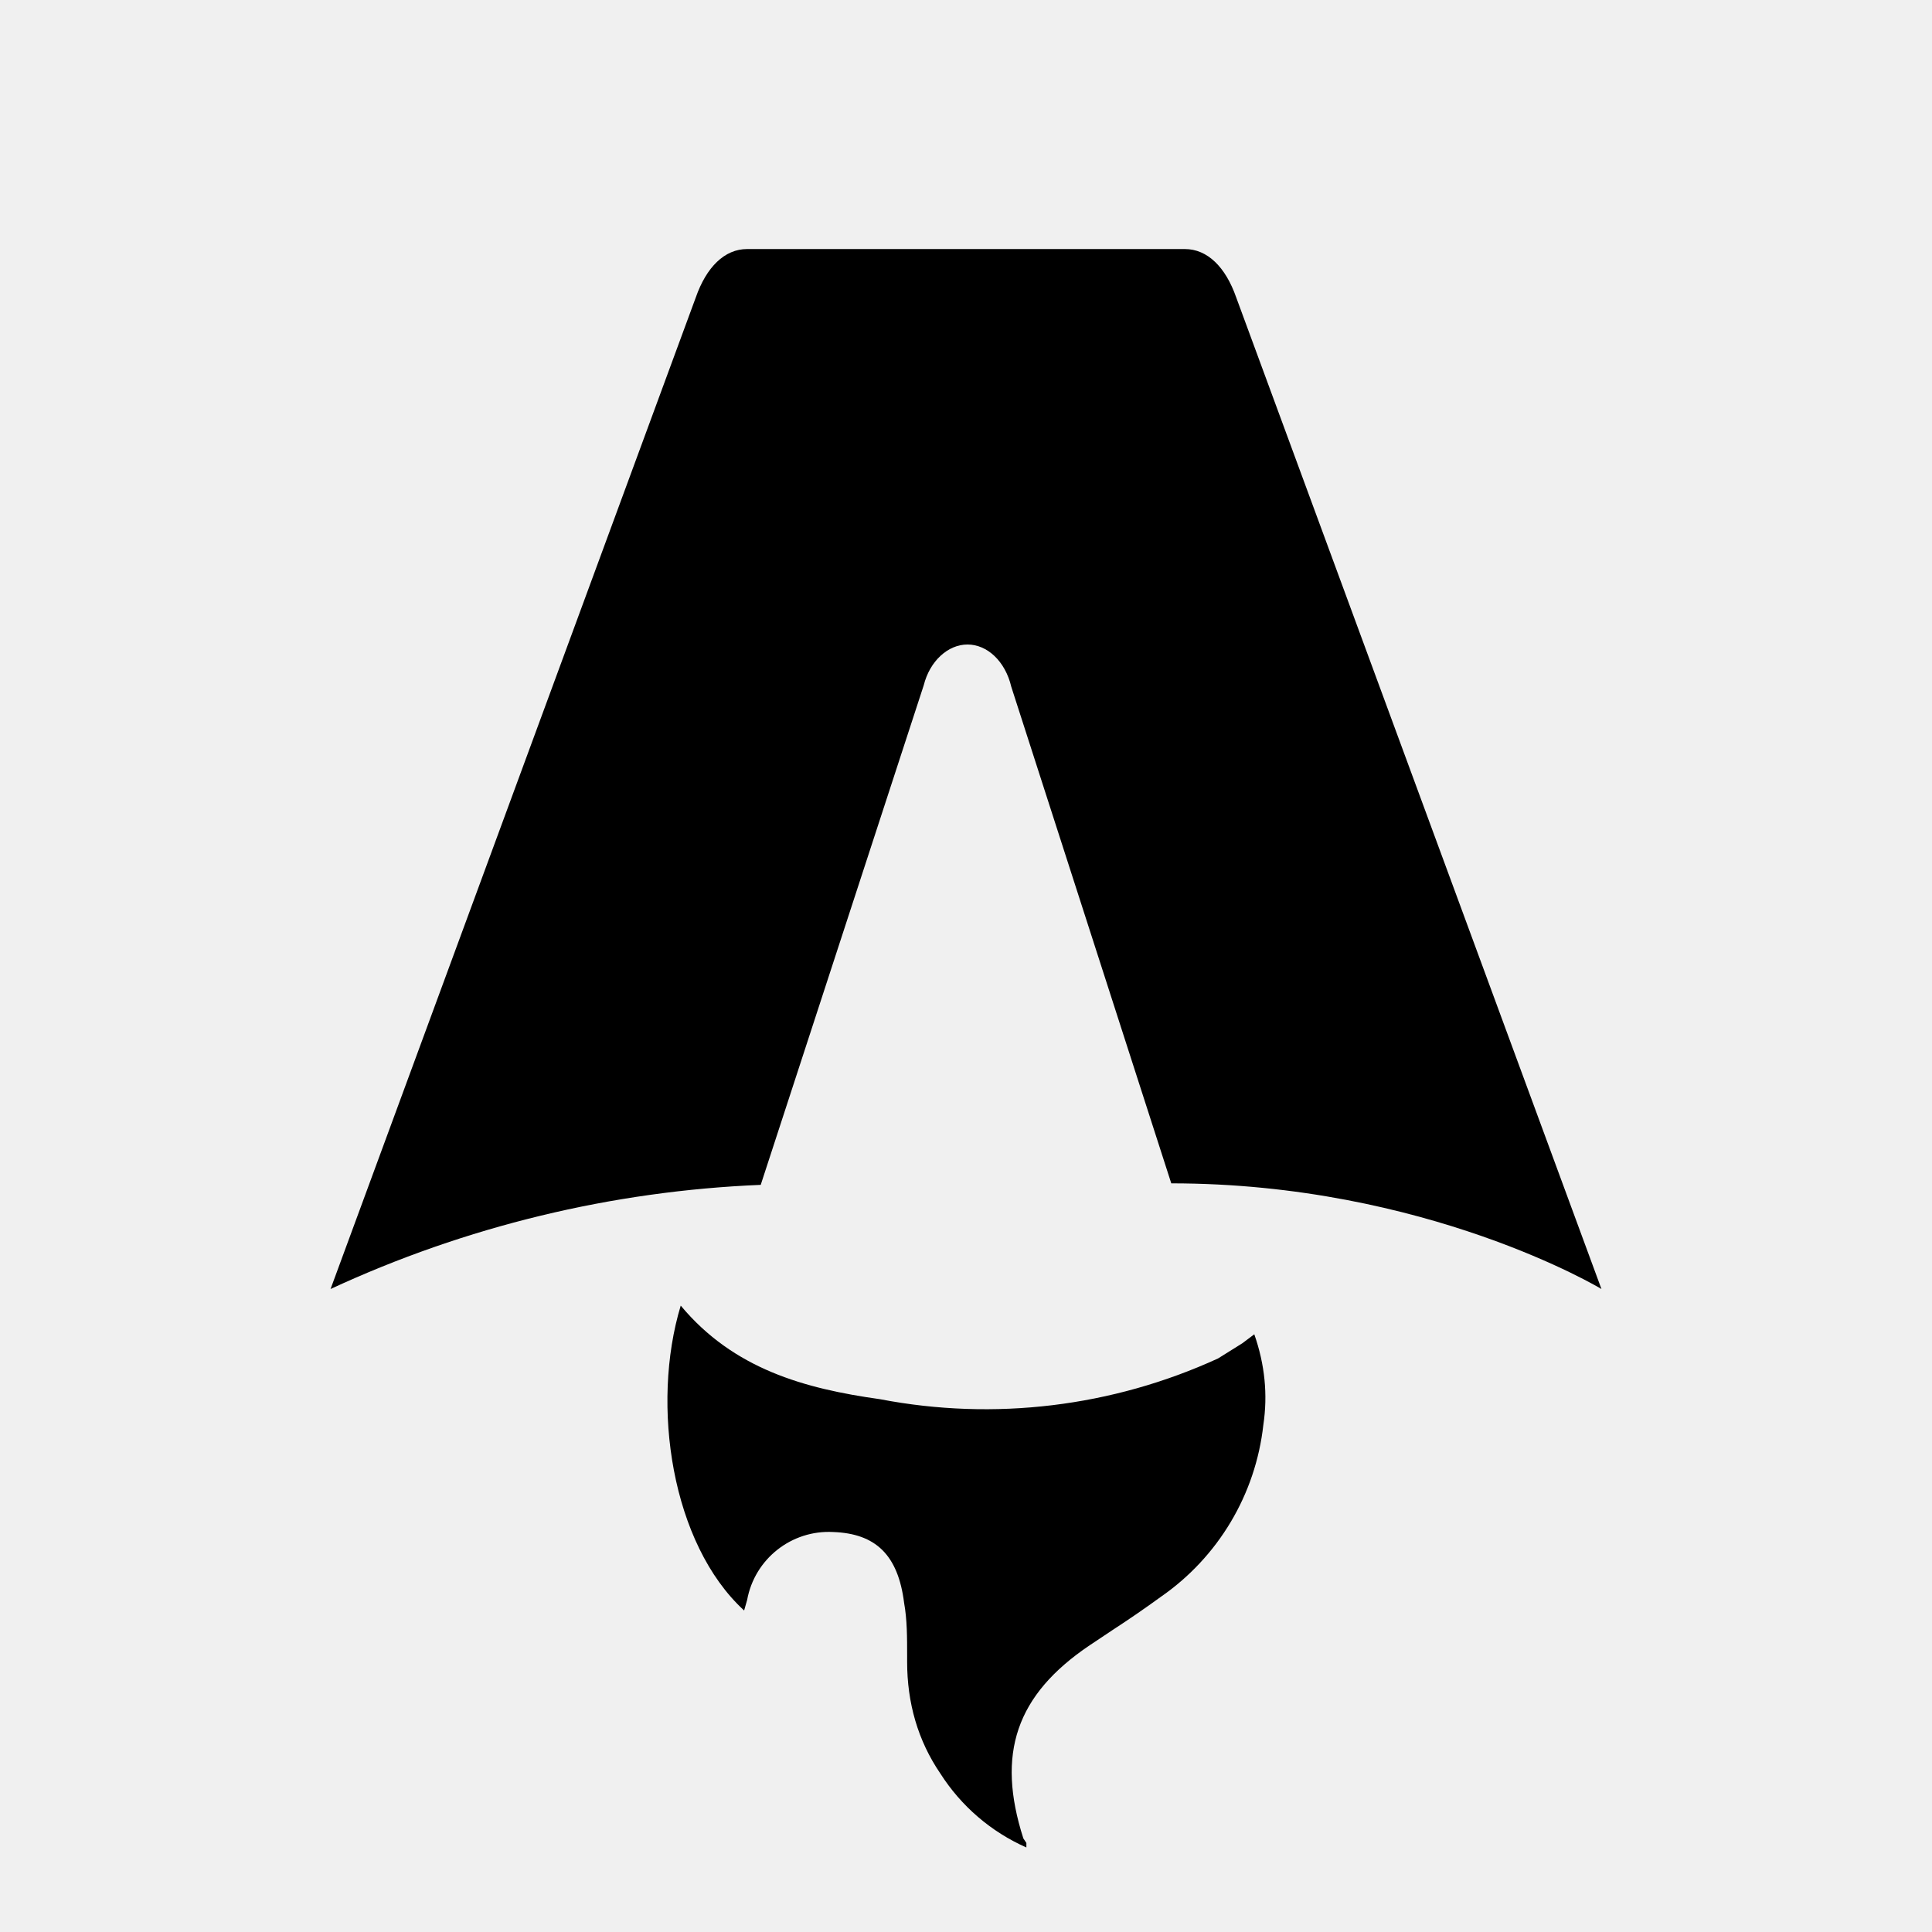
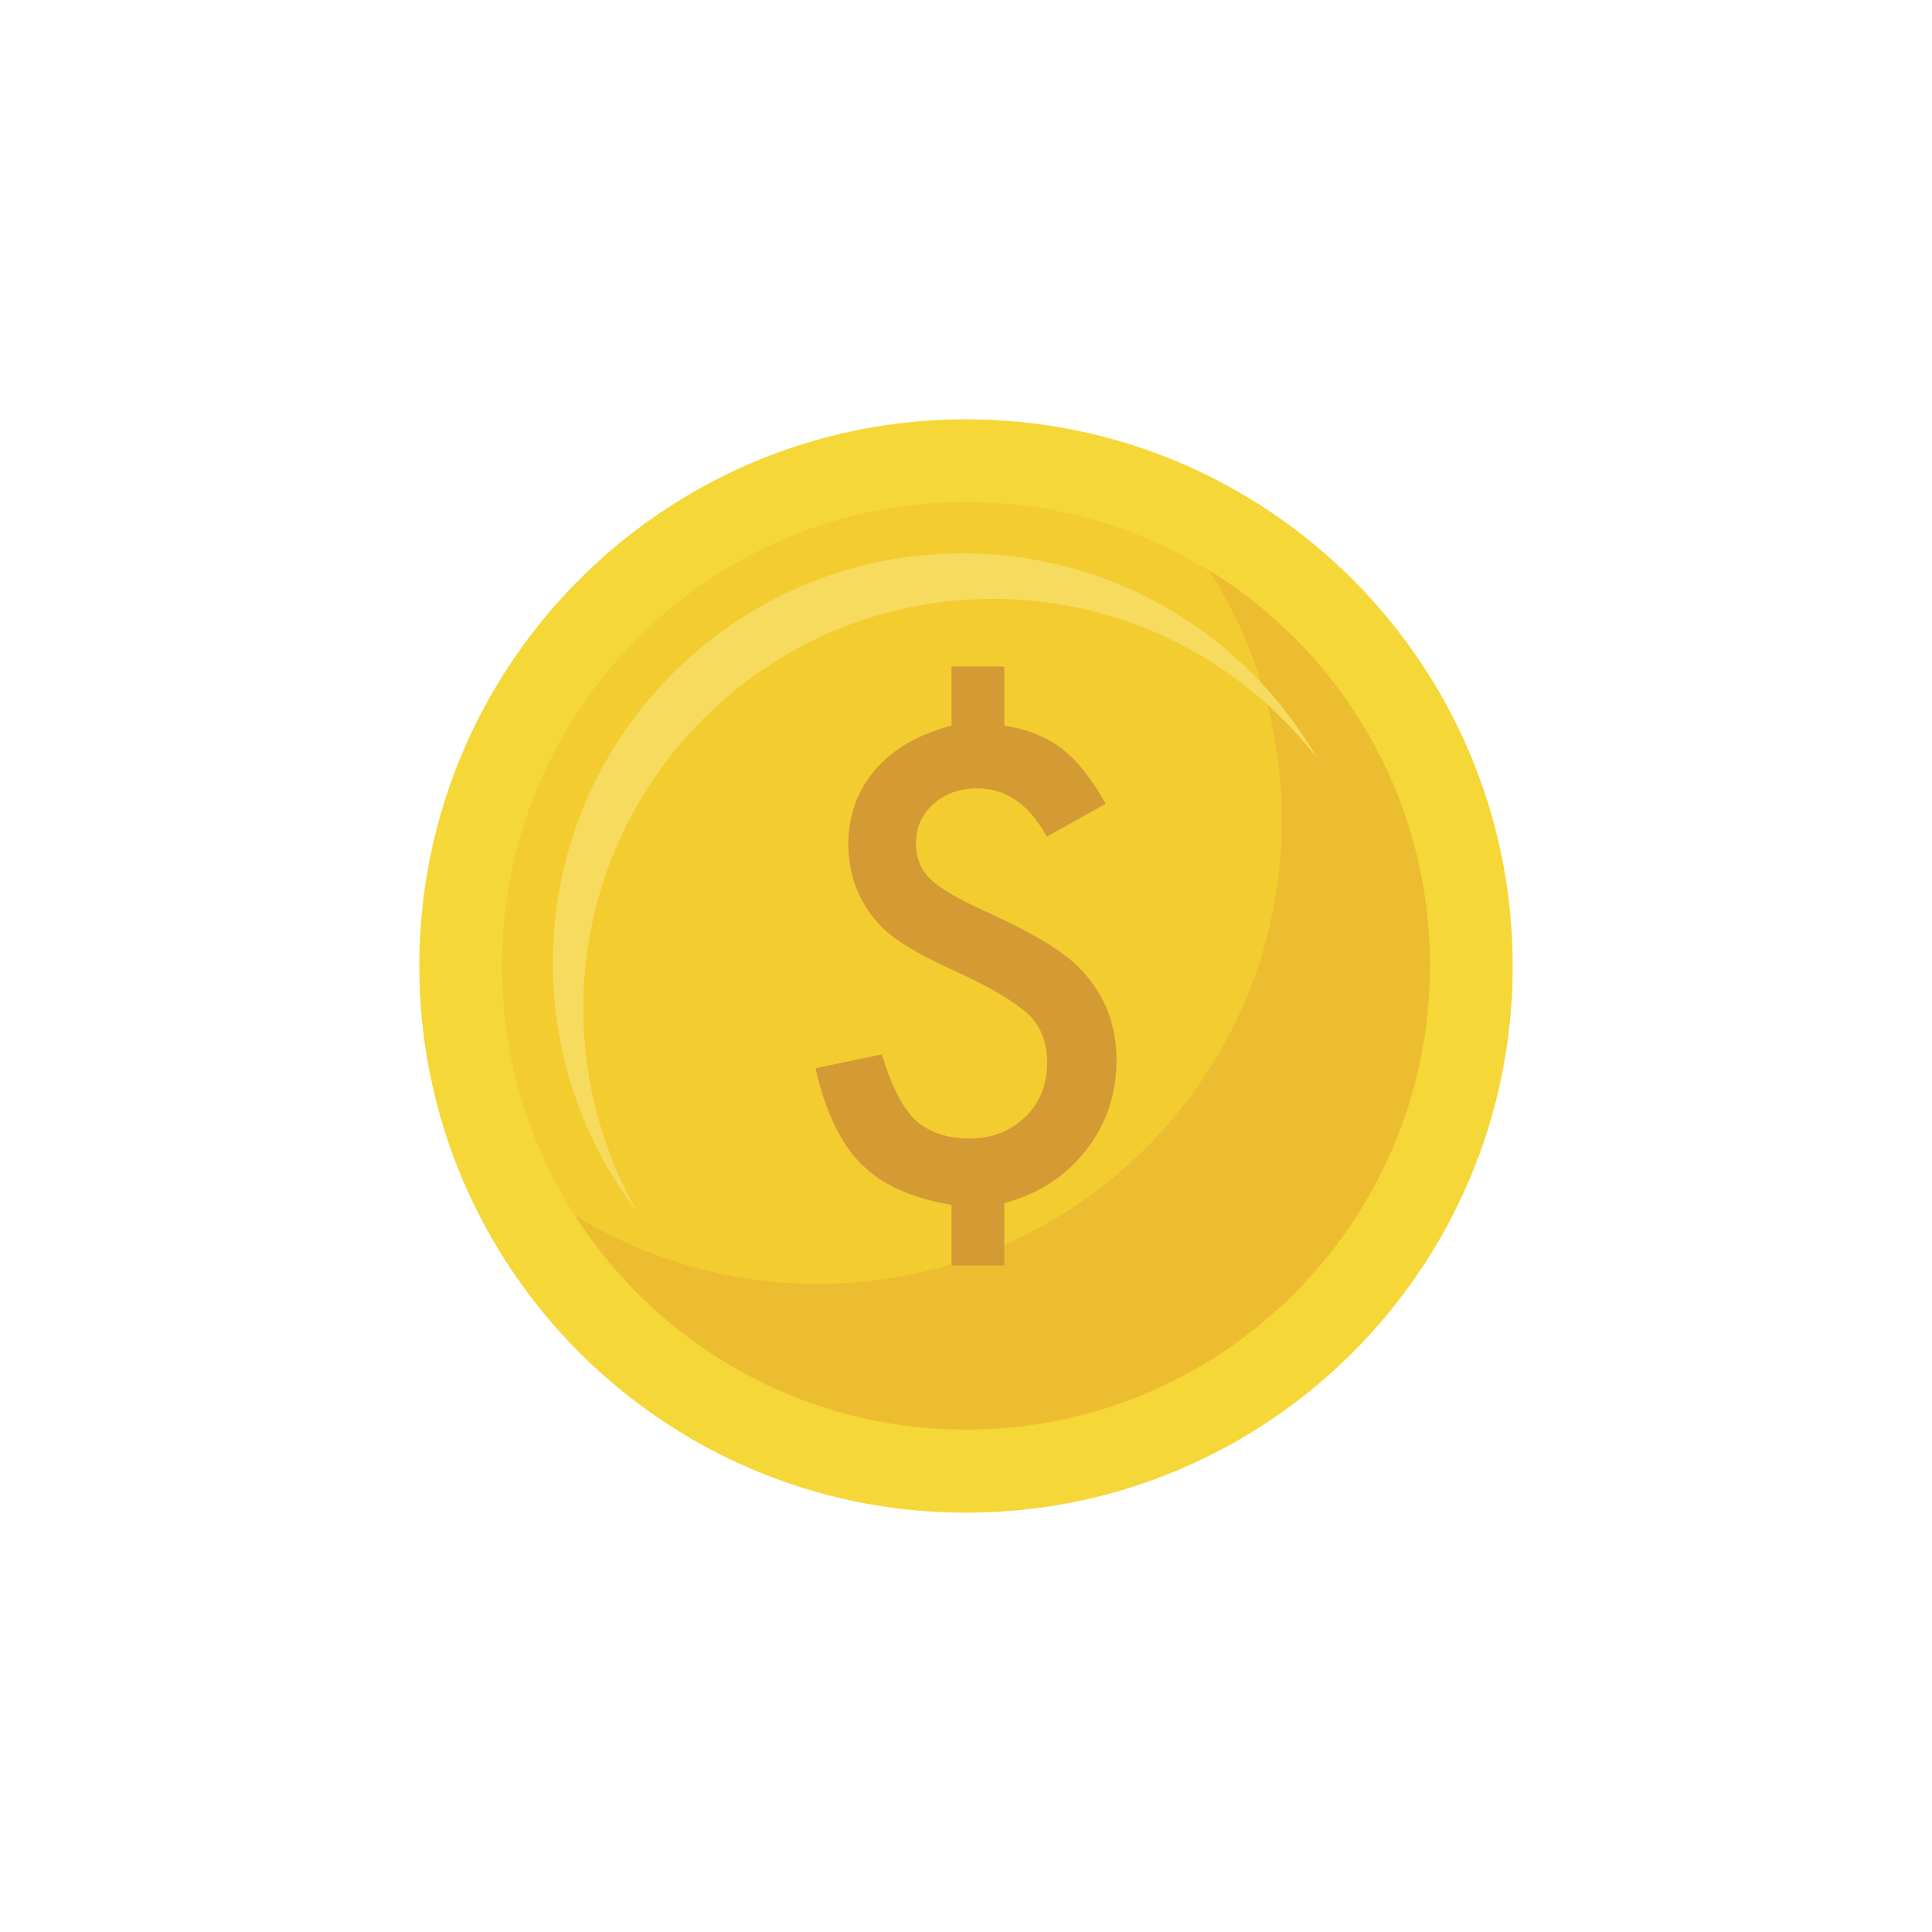
- <svg xmlns="http://www.w3.org/2000/svg" fill="none" viewBox="0 0 128 128">
-   <path d="M50.4 78.5a75.1 75.1 0 0 0-28.5 6.9l24.2-65.7c.7-2 1.9-3.2 3.4-3.2h29c1.5 0 2.7 1.2 3.4 3.2l24.2 65.7s-11.6-7-28.5-7L67 45.5c-.4-1.7-1.6-2.8-2.9-2.8-1.3 0-2.5 1.1-2.9 2.7L50.4 78.5Zm-1.1 28.2Zm-4.2-20.2c-2 6.6-.6 15.8 4.2 20.2a17.5 17.5 0 0 1 .2-.7 5.5 5.5 0 0 1 5.7-4.5c2.8.1 4.3 1.5 4.7 4.7.2 1.1.2 2.3.2 3.5v.4c0 2.7.7 5.2 2.2 7.4a13 13 0 0 0 5.7 4.9v-.3l-.2-.3c-1.8-5.6-.5-9.5 4.4-12.8l1.5-1a73 73 0 0 0 3.2-2.2 16 16 0 0 0 6.8-11.4c.3-2 .1-4-.6-6l-.8.6-1.6 1a37 37 0 0 1-22.4 2.7c-5-.7-9.7-2-13.2-6.2Z" />
-   <style>
-         path { fill: #000; }
-         @media (prefers-color-scheme: dark) {
-             path { fill: #FFF; }
-         }
-     </style>
+ <svg xmlns="http://www.w3.org/2000/svg" viewBox="0 0 1496 1496" height="1496" width="1496" xml:space="preserve" id="svg2" version="1.1">
+   <defs id="defs6" />
+   <g transform="matrix(1.333333,0,0,-1.333333,0,1496)" id="g10">
+     <g transform="scale(0.1)" id="g12">
+       <path id="path14" style="fill:#ffffff;fill-opacity:1;fill-rule:nonzero;stroke:none" d="M 11220,0 H 0 V 11220 H 11220 V 0" />
+       <path id="path16" style="fill:#f6d738;fill-opacity:1;fill-rule:nonzero;stroke:none" d="m 2435,5610 c 0,1753.51 1421.49,3175 3175,3175 1753.51,0 3175,-1421.49 3175,-3175 0,-1753.51 -1421.49,-3175 -3175,-3175 -1753.51,0 -3175,1421.49 -3175,3175" />
+       <path id="path18" style="fill:#f3cc30;fill-opacity:1;fill-rule:nonzero;stroke:none" d="m 2915.42,5610 c 0,1488.17 1206.41,2694.58 2694.58,2694.58 1488.17,0 2694.58,-1206.41 2694.58,-2694.58 0,-1488.17 -1206.41,-2694.58 -2694.58,-2694.58 -1488.17,0 -2694.58,1206.41 -2694.58,2694.58" />
+       <path id="path20" style="fill:#edbd31;fill-opacity:1;fill-rule:nonzero;stroke:none" d="m 7019.78,7909.83 c 268.34,-418.92 423.92,-917 423.92,-1451.42 0,-1488.18 -1206.41,-2694.58 -2694.58,-2694.58 -516.84,0 -999.63,145.63 -1409.77,397.92 C 3818.24,3414.12 4656.25,2918.6 5610,2918.6 c 1488.17,0 2694.58,1206.4 2694.58,2694.58 0,971.33 -514.02,1822.5 -1284.8,2296.65" />
+       <path id="path22" style="fill:#f7db5e;fill-opacity:1;fill-rule:nonzero;stroke:none" d="m 3387.44,5363.45 c 0,1313.67 1064.94,2378.61 2378.61,2378.61 767.87,0 1450.62,-363.94 1885.51,-928.64 -410.73,713.05 -1180.57,1193.09 -2062.56,1193.09 -1313.67,0 -2378.61,-1064.94 -2378.61,-2378.61 0,-545.82 183.98,-1048.58 493.12,-1449.98 -201.05,349.01 -316.07,753.83 -316.07,1185.53" />
+       <path id="path24" style="fill:#d49a34;fill-opacity:1;fill-rule:nonzero;stroke:none" d="M 5832.43,7349.18 V 7005.9 c 137.76,-22.19 250.46,-67.74 338.03,-136.62 87.58,-68.9 171.04,-174.57 250.46,-317 l -341.53,-190.92 c -102.76,186.8 -237.05,280.24 -402.83,280.24 -102.77,0 -188.02,-30.37 -255.71,-91.08 -67.73,-60.72 -101.58,-136.61 -101.58,-227.68 0,-82.93 27.42,-151.8 82.31,-206.68 53.69,-53.71 162.28,-117.35 325.76,-190.9 141.26,-64.23 258.04,-124.66 350.29,-181.28 92.22,-56.64 161.71,-111.21 208.42,-163.76 131.94,-142.47 197.92,-314.67 197.92,-516.67 0,-198.51 -59.55,-373.66 -178.65,-525.43 -117.95,-150.62 -275.58,-252.21 -472.89,-304.76 v -362.54 h -306.5 v 352.05 c -228.86,37.38 -403.43,116.16 -523.68,236.43 -120.27,120.26 -209.03,305.91 -266.22,556.96 l 385.32,80.58 c 52.54,-177.51 116.74,-304.19 192.66,-380.07 79.39,-72.41 185.04,-108.6 317.01,-108.6 128.42,0 235.84,41.44 322.26,124.35 85.23,81.72 127.86,187.42 127.86,317.03 0,115.58 -35.63,208.41 -106.84,278.47 -36.21,33.85 -89.62,72.07 -160.27,114.71 -70.64,42.62 -160.85,89.02 -270.59,139.24 -226.53,101.58 -375.41,194.99 -446.61,280.23 -113.27,127.26 -169.89,279.64 -169.89,457.13 0,84.08 13.41,162.29 40.28,234.7 26.85,72.38 65.68,138.05 116.47,197.04 50.79,58.94 113.55,110.03 188.29,153.25 74.71,43.17 159.38,77.06 253.95,101.58 v 343.28 h 306.5" />
+     </g>
+   </g>
</svg>
